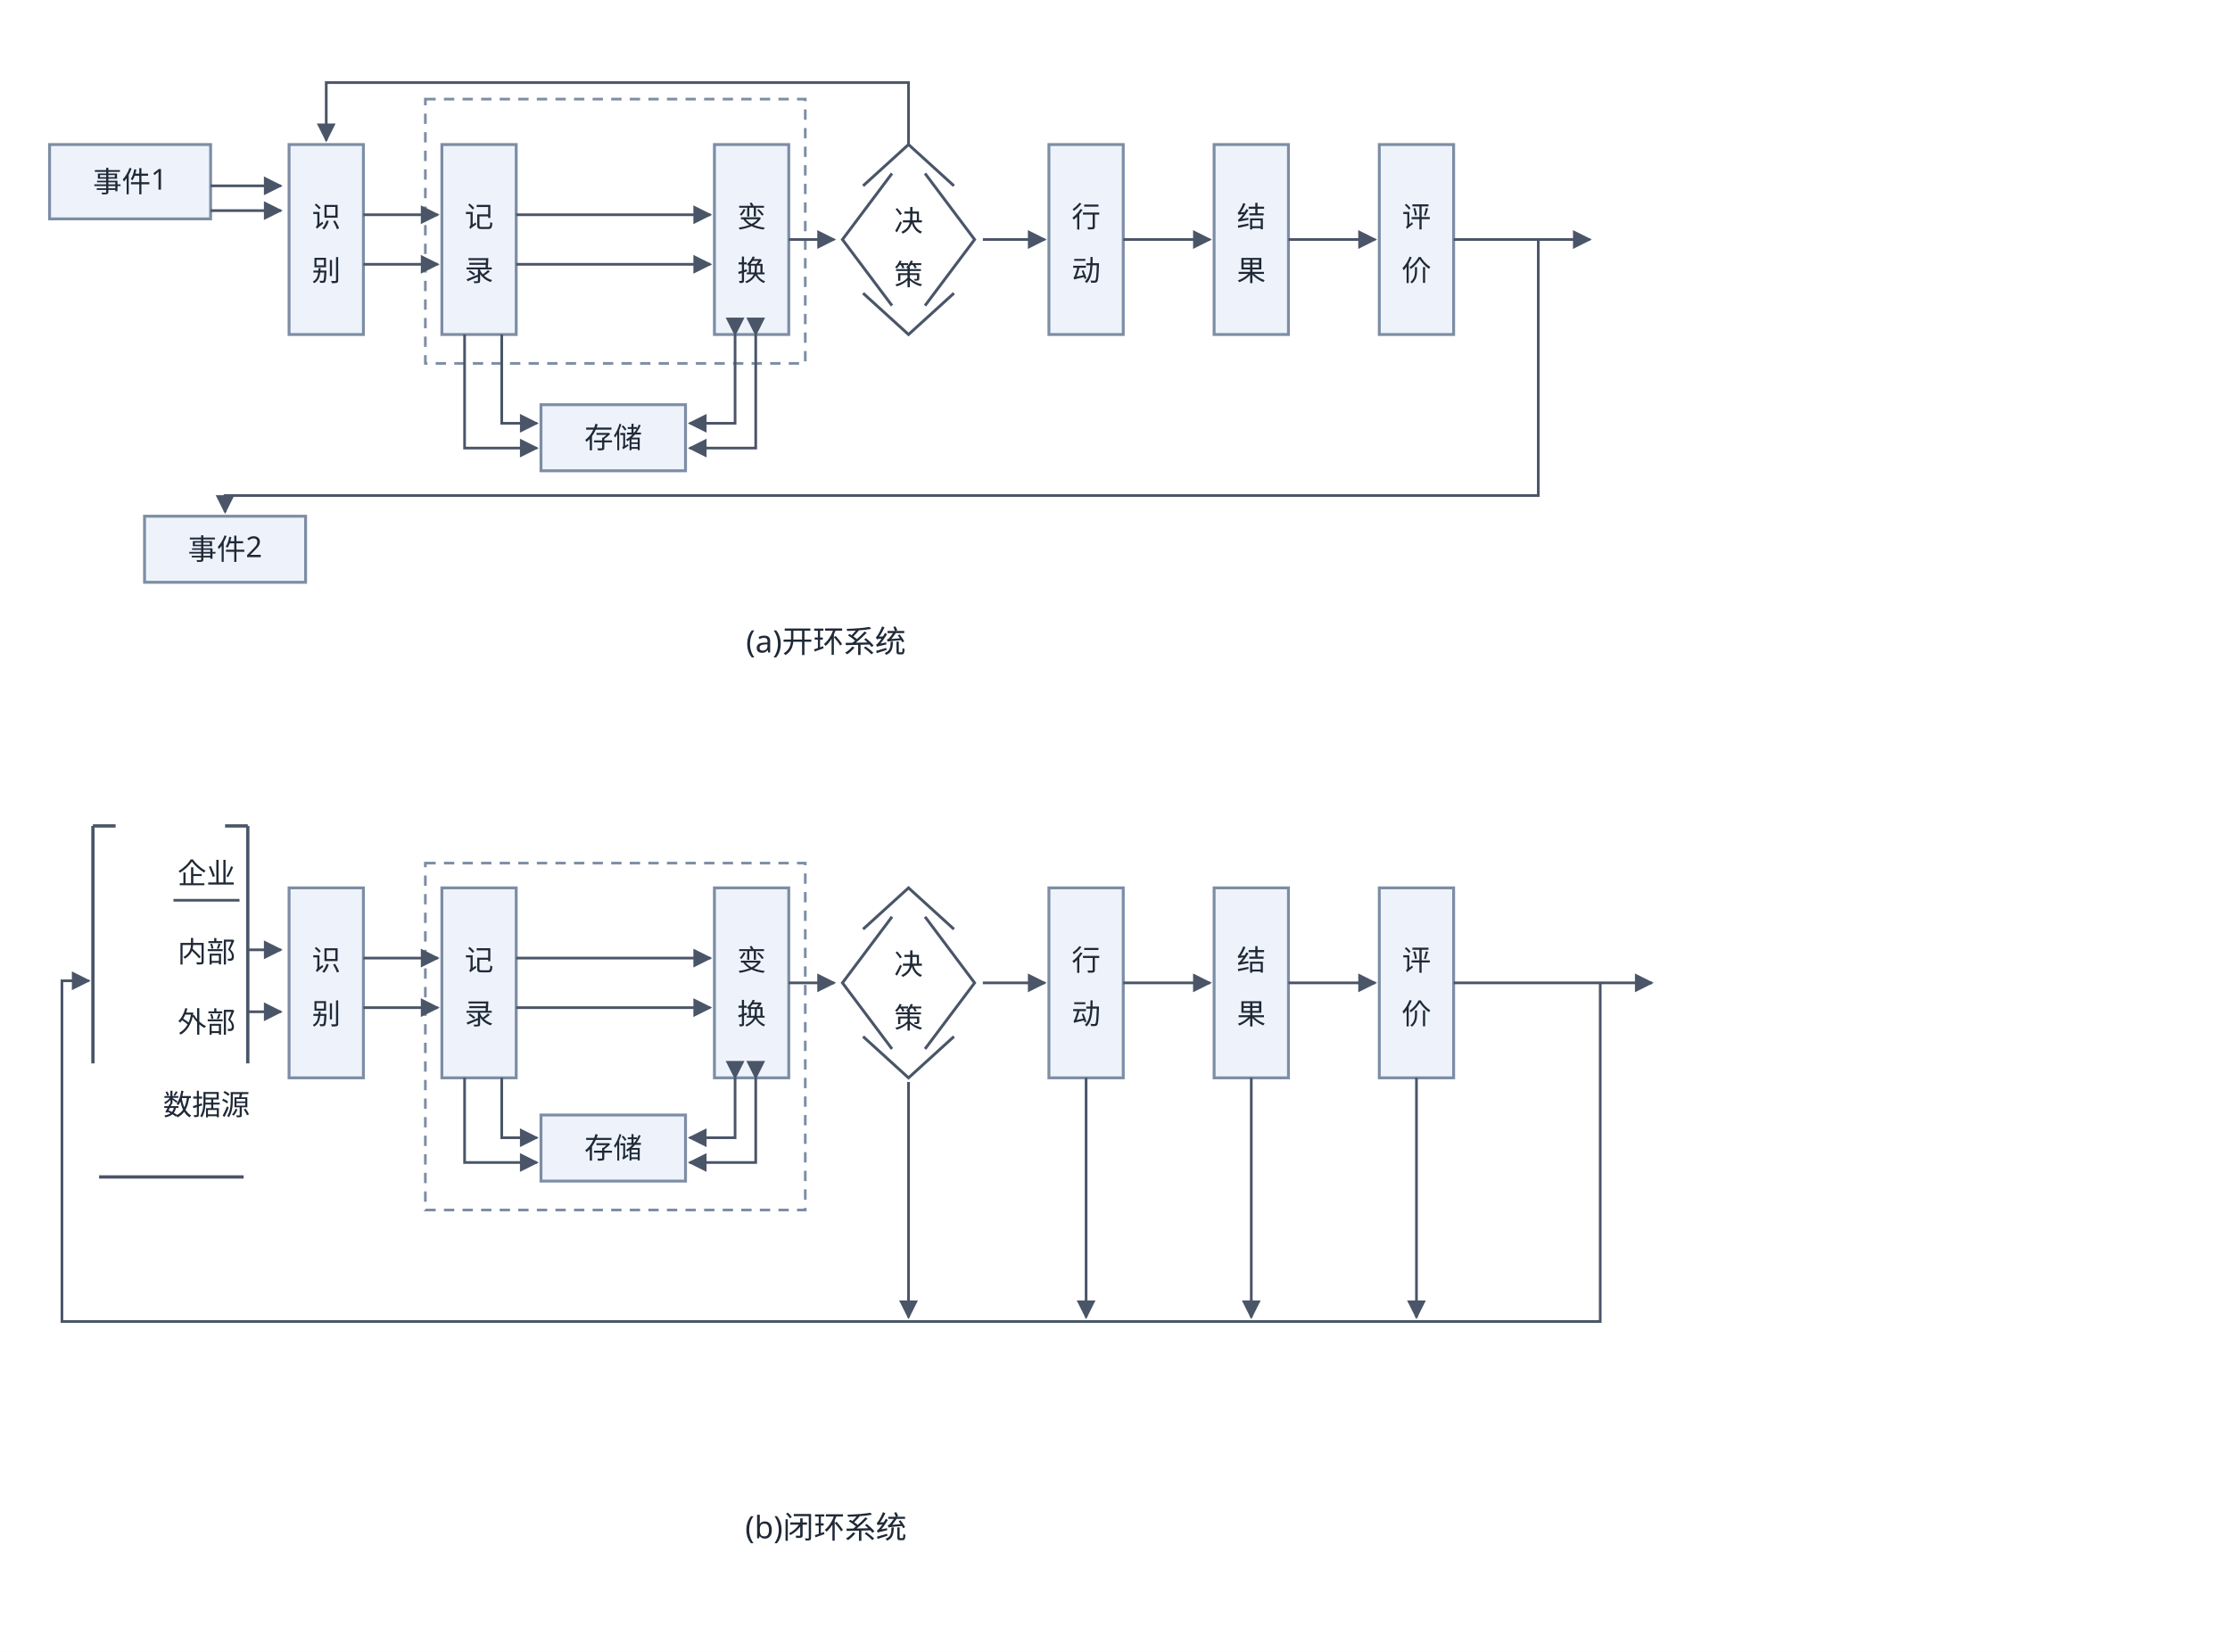
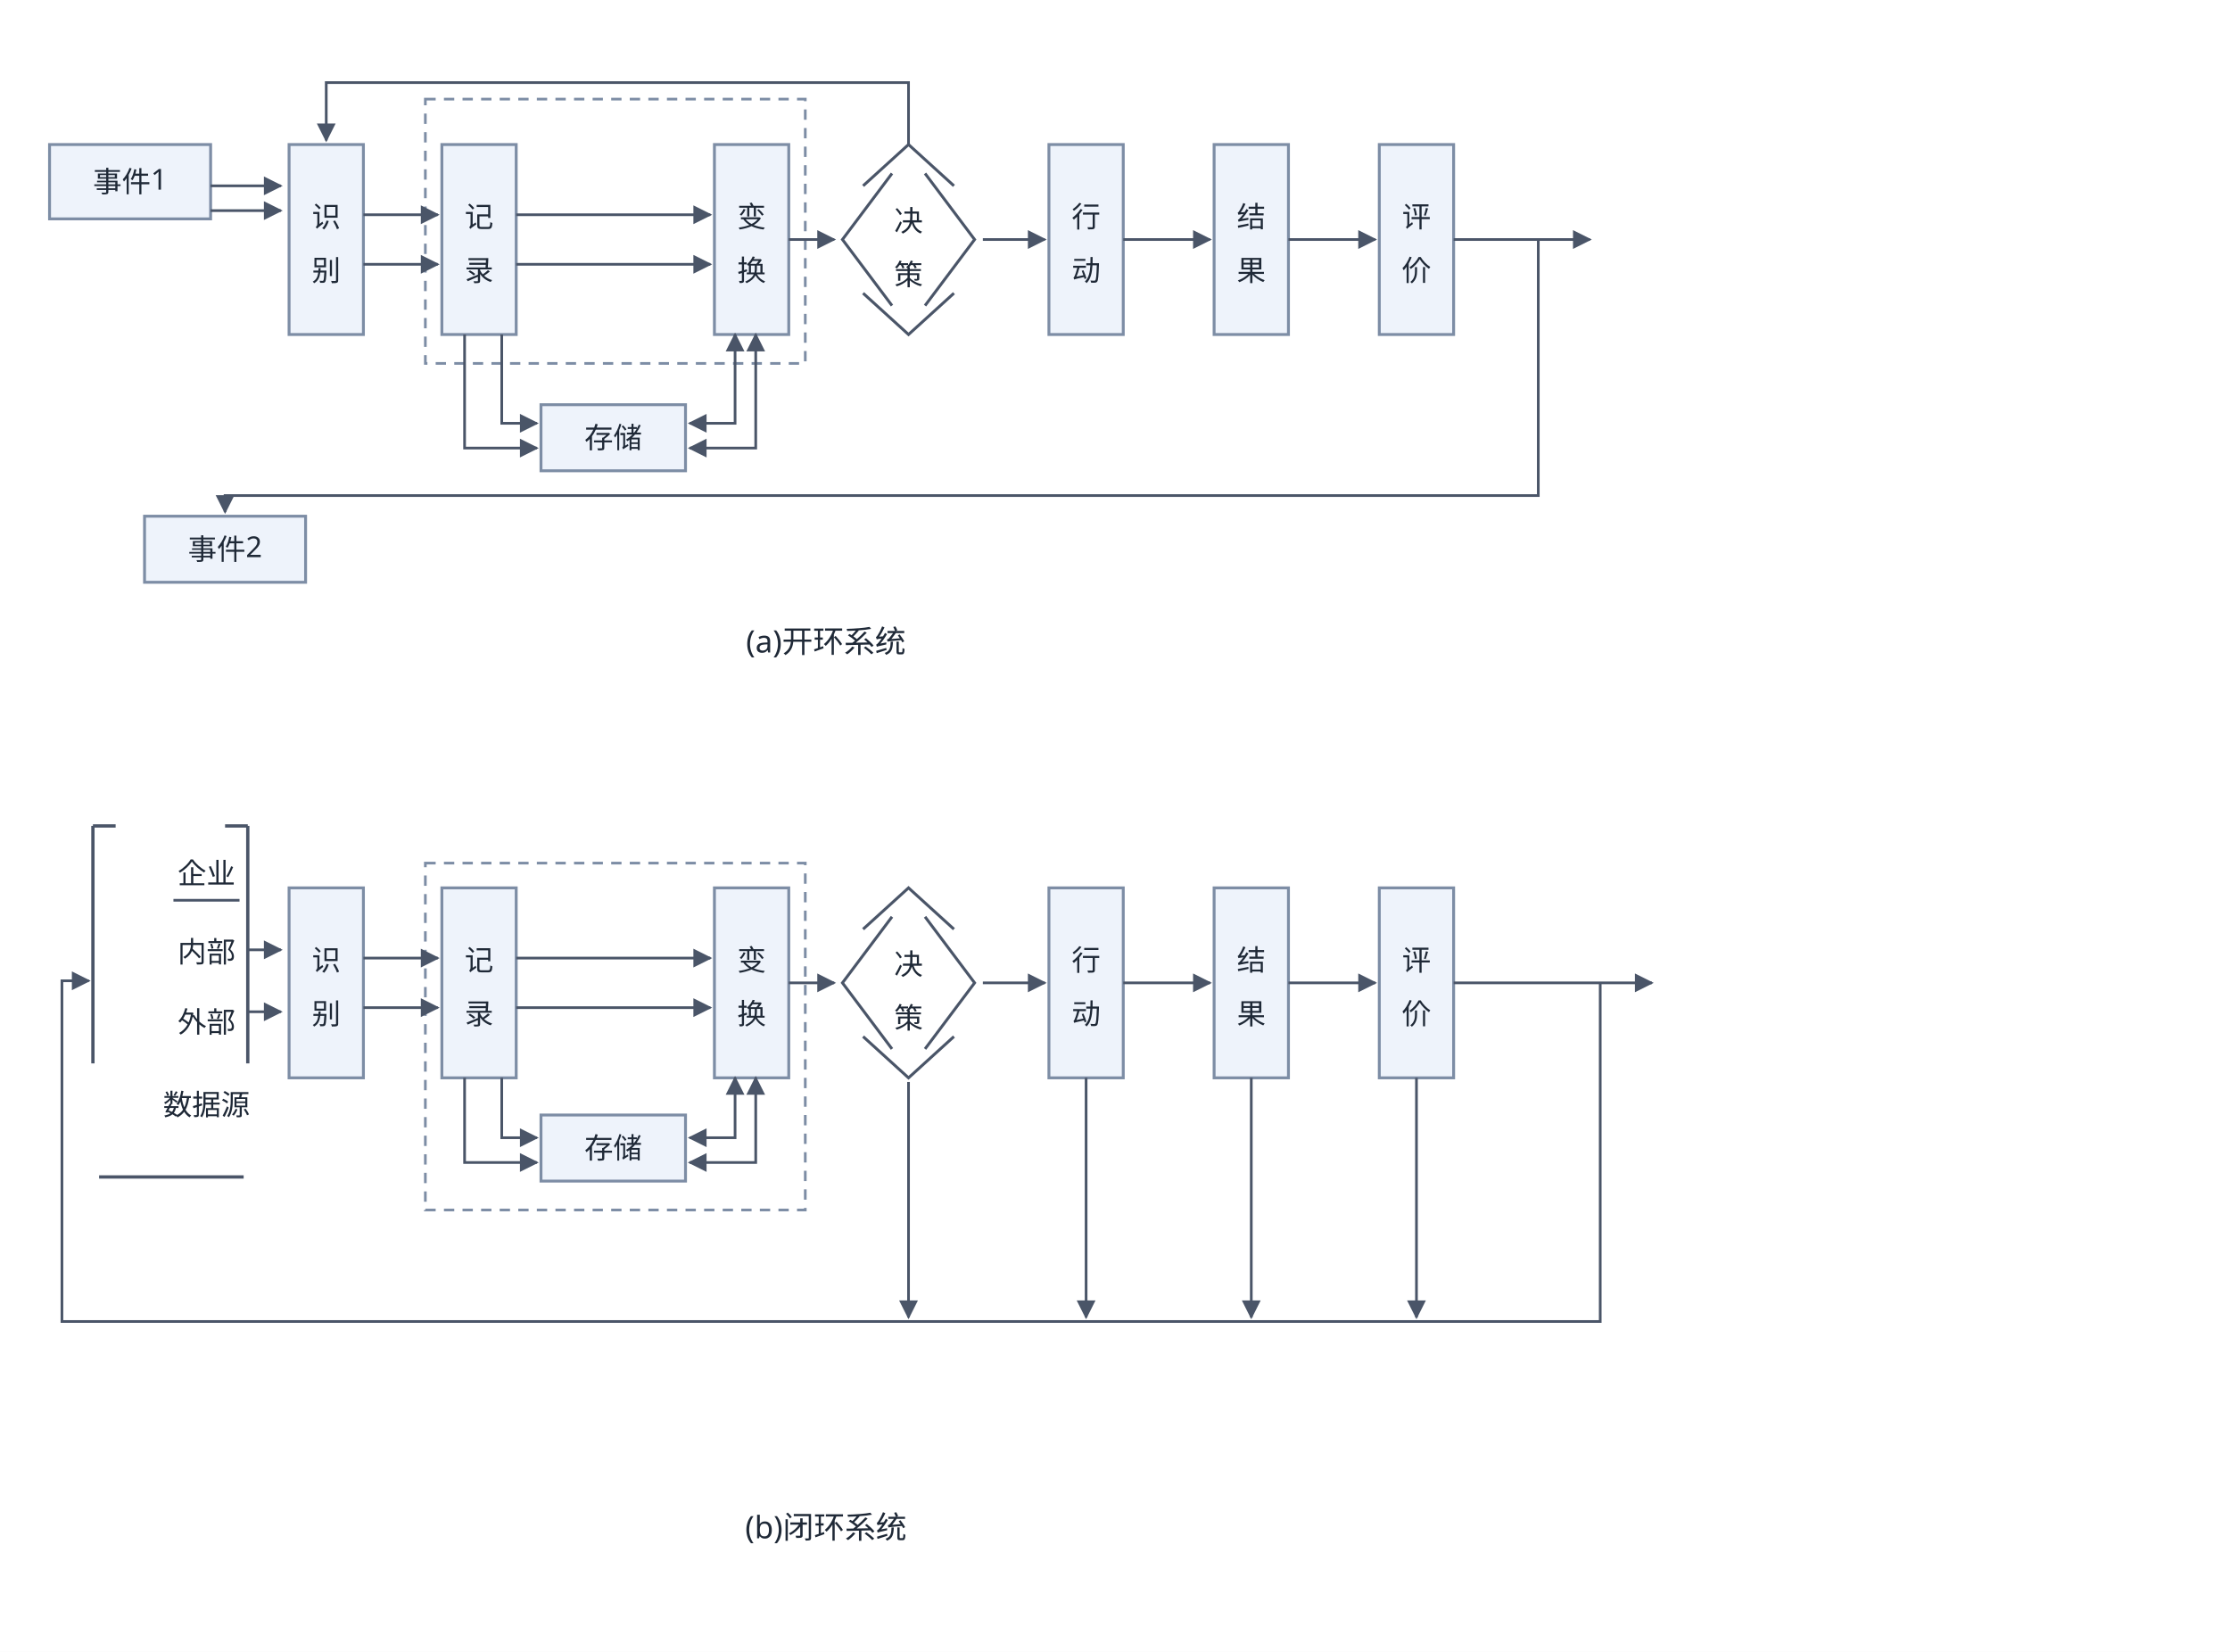
<svg xmlns="http://www.w3.org/2000/svg" width="1080" height="800" viewBox="0 0 1080 800" font-family="sans-serif">
  <rect width="1080" height="800" fill="#ffffff" />
  <defs>
-     <marker id="arr" viewBox="0 0 10 10" refX="9" refY="5" markerWidth="7" markerHeight="7" orient="auto">
+     <marker id="arr" viewBox="0 0 10 10" refX="9" refY="5" markerWidth="7" markerHeight="7" orient="auto-start-reverse">
      <path d="M 0 0 L 10 5 L 0 10 Z" fill="#4a5568" />
    </marker>
  </defs>
  <rect x="24" y="70" width="78" height="36" fill="#eef3fb" stroke="#7d8da5" stroke-width="1.4" />
  <text x="63" y="93" text-anchor="middle" font-size="14" fill="#1f2937">事件1</text>
  <rect x="140" y="70" width="36" height="92" fill="#eef3fb" stroke="#7d8da5" stroke-width="1.4" />
  <text x="158" y="110" text-anchor="middle" font-size="14" fill="#1f2937">识</text>
  <text x="158" y="136" text-anchor="middle" font-size="14" fill="#1f2937">别</text>
  <rect x="214" y="70" width="36" height="92" fill="#eef3fb" stroke="#7d8da5" stroke-width="1.4" />
  <text x="232" y="110" text-anchor="middle" font-size="14" fill="#1f2937">记</text>
  <text x="232" y="136" text-anchor="middle" font-size="14" fill="#1f2937">录</text>
  <rect x="346" y="70" width="36" height="92" fill="#eef3fb" stroke="#7d8da5" stroke-width="1.4" />
  <text x="364" y="110" text-anchor="middle" font-size="14" fill="#1f2937">变</text>
  <text x="364" y="136" text-anchor="middle" font-size="14" fill="#1f2937">换</text>
  <text x="440" y="112" text-anchor="middle" font-size="14" fill="#1f2937">决</text>
  <text x="440" y="138" text-anchor="middle" font-size="14" fill="#1f2937">策</text>
  <path d="M418 90 L440 70 L462 90" fill="none" stroke="#4a5568" stroke-width="1.4" />
  <path d="M418 142 L440 162 L462 142" fill="none" stroke="#4a5568" stroke-width="1.4" />
  <path d="M432 84 L408 116 L432 148" fill="none" stroke="#4a5568" stroke-width="1.4" />
  <path d="M448 84 L472 116 L448 148" fill="none" stroke="#4a5568" stroke-width="1.4" />
  <rect x="508" y="70" width="36" height="92" fill="#eef3fb" stroke="#7d8da5" stroke-width="1.4" />
  <text x="526" y="110" text-anchor="middle" font-size="14" fill="#1f2937">行</text>
  <text x="526" y="136" text-anchor="middle" font-size="14" fill="#1f2937">动</text>
  <rect x="588" y="70" width="36" height="92" fill="#eef3fb" stroke="#7d8da5" stroke-width="1.4" />
  <text x="606" y="110" text-anchor="middle" font-size="14" fill="#1f2937">结</text>
  <text x="606" y="136" text-anchor="middle" font-size="14" fill="#1f2937">果</text>
  <rect x="668" y="70" width="36" height="92" fill="#eef3fb" stroke="#7d8da5" stroke-width="1.4" />
  <text x="686" y="110" text-anchor="middle" font-size="14" fill="#1f2937">评</text>
  <text x="686" y="136" text-anchor="middle" font-size="14" fill="#1f2937">价</text>
  <rect x="206" y="48" width="184" height="128" fill="none" stroke="#7d8da5" stroke-width="1.3" stroke-dasharray="5 4" />
  <rect x="262" y="196" width="70" height="32" fill="#eef3fb" stroke="#7d8da5" stroke-width="1.4" />
  <text x="297" y="217" text-anchor="middle" font-size="14" fill="#1f2937">存储</text>
  <rect x="70" y="250" width="78" height="32" fill="#eef3fb" stroke="#7d8da5" stroke-width="1.4" />
  <text x="109" y="271" text-anchor="middle" font-size="14" fill="#1f2937">事件2</text>
  <g stroke="#4a5568" stroke-width="1.3" fill="none">
    <line x1="102" y1="90" x2="136" y2="90" marker-end="url(#arr)" />
    <line x1="102" y1="102" x2="136" y2="102" marker-end="url(#arr)" />
    <line x1="176" y1="104" x2="212" y2="104" marker-end="url(#arr)" />
    <line x1="176" y1="128" x2="212" y2="128" marker-end="url(#arr)" />
    <line x1="250" y1="104" x2="344" y2="104" marker-end="url(#arr)" />
    <line x1="250" y1="128" x2="344" y2="128" marker-end="url(#arr)" />
    <line x1="382" y1="116" x2="404" y2="116" marker-end="url(#arr)" />
    <line x1="476" y1="116" x2="506" y2="116" marker-end="url(#arr)" />
    <line x1="544" y1="116" x2="586" y2="116" marker-end="url(#arr)" />
    <line x1="624" y1="116" x2="666" y2="116" marker-end="url(#arr)" />
    <line x1="704" y1="116" x2="770" y2="116" marker-end="url(#arr)" />
    <path d="M745 116 V240 H109 V248" marker-end="url(#arr)" />
    <path d="M440 70 V40 H158 V68" marker-end="url(#arr)" />
    <path d="M225 162 V217 H260" marker-end="url(#arr)" />
    <path d="M243 162 V205 H260" marker-end="url(#arr)" />
    <path d="M356 162 V205 H334" marker-start="url(#arr)" marker-end="url(#arr)" />
    <path d="M366 162 V217 H334" marker-start="url(#arr)" marker-end="url(#arr)" />
  </g>
  <text x="400" y="316" text-anchor="middle" font-size="15" fill="#1f2937">(a)开环系统</text>
  <path d="M45 400 H56" fill="none" stroke="#4a5568" stroke-width="1.6" />
  <path d="M109 400 H120" fill="none" stroke="#4a5568" stroke-width="1.6" />
  <path d="M45 400 V515" fill="none" stroke="#4a5568" stroke-width="1.6" />
  <path d="M120 400 V515" fill="none" stroke="#4a5568" stroke-width="1.6" />
  <path d="M48 570 H118" fill="none" stroke="#4a5568" stroke-width="1.6" />
  <text x="100" y="428" text-anchor="middle" font-size="14" fill="#1f2937">企业</text>
  <line x1="84" y1="436" x2="116" y2="436" stroke="#4a5568" stroke-width="1.3" />
  <text x="100" y="466" text-anchor="middle" font-size="14" fill="#1f2937">内部</text>
  <text x="100" y="500" text-anchor="middle" font-size="14" fill="#1f2937">外部</text>
  <text x="100" y="540" text-anchor="middle" font-size="14" fill="#1f2937">数据源</text>
  <rect x="140" y="430" width="36" height="92" fill="#eef3fb" stroke="#7d8da5" stroke-width="1.4" />
  <text x="158" y="470" text-anchor="middle" font-size="14" fill="#1f2937">识</text>
  <text x="158" y="496" text-anchor="middle" font-size="14" fill="#1f2937">别</text>
  <rect x="214" y="430" width="36" height="92" fill="#eef3fb" stroke="#7d8da5" stroke-width="1.4" />
  <text x="232" y="470" text-anchor="middle" font-size="14" fill="#1f2937">记</text>
  <text x="232" y="496" text-anchor="middle" font-size="14" fill="#1f2937">录</text>
  <rect x="346" y="430" width="36" height="92" fill="#eef3fb" stroke="#7d8da5" stroke-width="1.4" />
  <text x="364" y="470" text-anchor="middle" font-size="14" fill="#1f2937">变</text>
  <text x="364" y="496" text-anchor="middle" font-size="14" fill="#1f2937">换</text>
  <text x="440" y="472" text-anchor="middle" font-size="14" fill="#1f2937">决</text>
  <text x="440" y="498" text-anchor="middle" font-size="14" fill="#1f2937">策</text>
  <path d="M418 450 L440 430 L462 450" fill="none" stroke="#4a5568" stroke-width="1.4" />
  <path d="M418 502 L440 522 L462 502" fill="none" stroke="#4a5568" stroke-width="1.4" />
  <path d="M432 444 L408 476 L432 508" fill="none" stroke="#4a5568" stroke-width="1.4" />
  <path d="M448 444 L472 476 L448 508" fill="none" stroke="#4a5568" stroke-width="1.4" />
  <rect x="508" y="430" width="36" height="92" fill="#eef3fb" stroke="#7d8da5" stroke-width="1.4" />
  <text x="526" y="470" text-anchor="middle" font-size="14" fill="#1f2937">行</text>
  <text x="526" y="496" text-anchor="middle" font-size="14" fill="#1f2937">动</text>
  <rect x="588" y="430" width="36" height="92" fill="#eef3fb" stroke="#7d8da5" stroke-width="1.4" />
  <text x="606" y="470" text-anchor="middle" font-size="14" fill="#1f2937">结</text>
  <text x="606" y="496" text-anchor="middle" font-size="14" fill="#1f2937">果</text>
  <rect x="668" y="430" width="36" height="92" fill="#eef3fb" stroke="#7d8da5" stroke-width="1.4" />
  <text x="686" y="470" text-anchor="middle" font-size="14" fill="#1f2937">评</text>
  <text x="686" y="496" text-anchor="middle" font-size="14" fill="#1f2937">价</text>
  <rect x="206" y="418" width="184" height="168" fill="none" stroke="#7d8da5" stroke-width="1.3" stroke-dasharray="5 4" />
  <rect x="262" y="540" width="70" height="32" fill="#eef3fb" stroke="#7d8da5" stroke-width="1.4" />
  <text x="297" y="561" text-anchor="middle" font-size="14" fill="#1f2937">存储</text>
  <g stroke="#4a5568" stroke-width="1.3" fill="none">
    <line x1="120" y1="460" x2="136" y2="460" marker-end="url(#arr)" />
    <line x1="120" y1="490" x2="136" y2="490" marker-end="url(#arr)" />
    <line x1="176" y1="464" x2="212" y2="464" marker-end="url(#arr)" />
    <line x1="176" y1="488" x2="212" y2="488" marker-end="url(#arr)" />
    <line x1="250" y1="464" x2="344" y2="464" marker-end="url(#arr)" />
    <line x1="250" y1="488" x2="344" y2="488" marker-end="url(#arr)" />
    <line x1="382" y1="476" x2="404" y2="476" marker-end="url(#arr)" />
    <line x1="476" y1="476" x2="506" y2="476" marker-end="url(#arr)" />
    <line x1="544" y1="476" x2="586" y2="476" marker-end="url(#arr)" />
    <line x1="624" y1="476" x2="666" y2="476" marker-end="url(#arr)" />
    <line x1="704" y1="476" x2="800" y2="476" marker-end="url(#arr)" />
    <path d="M775 476 V640 H30 V475 H43" marker-end="url(#arr)" />
    <line x1="440" y1="524" x2="440" y2="638" marker-end="url(#arr)" />
    <line x1="526" y1="522" x2="526" y2="638" marker-end="url(#arr)" />
    <line x1="606" y1="522" x2="606" y2="638" marker-end="url(#arr)" />
    <line x1="686" y1="522" x2="686" y2="638" marker-end="url(#arr)" />
    <path d="M225 522 V563 H260" marker-end="url(#arr)" />
    <path d="M243 522 V551 H260" marker-end="url(#arr)" />
    <path d="M356 522 V551 H334" marker-start="url(#arr)" marker-end="url(#arr)" />
    <path d="M366 522 V563 H334" marker-start="url(#arr)" marker-end="url(#arr)" />
  </g>
  <text x="400" y="745" text-anchor="middle" font-size="15" fill="#1f2937">(b)闭环系统</text>
</svg>
